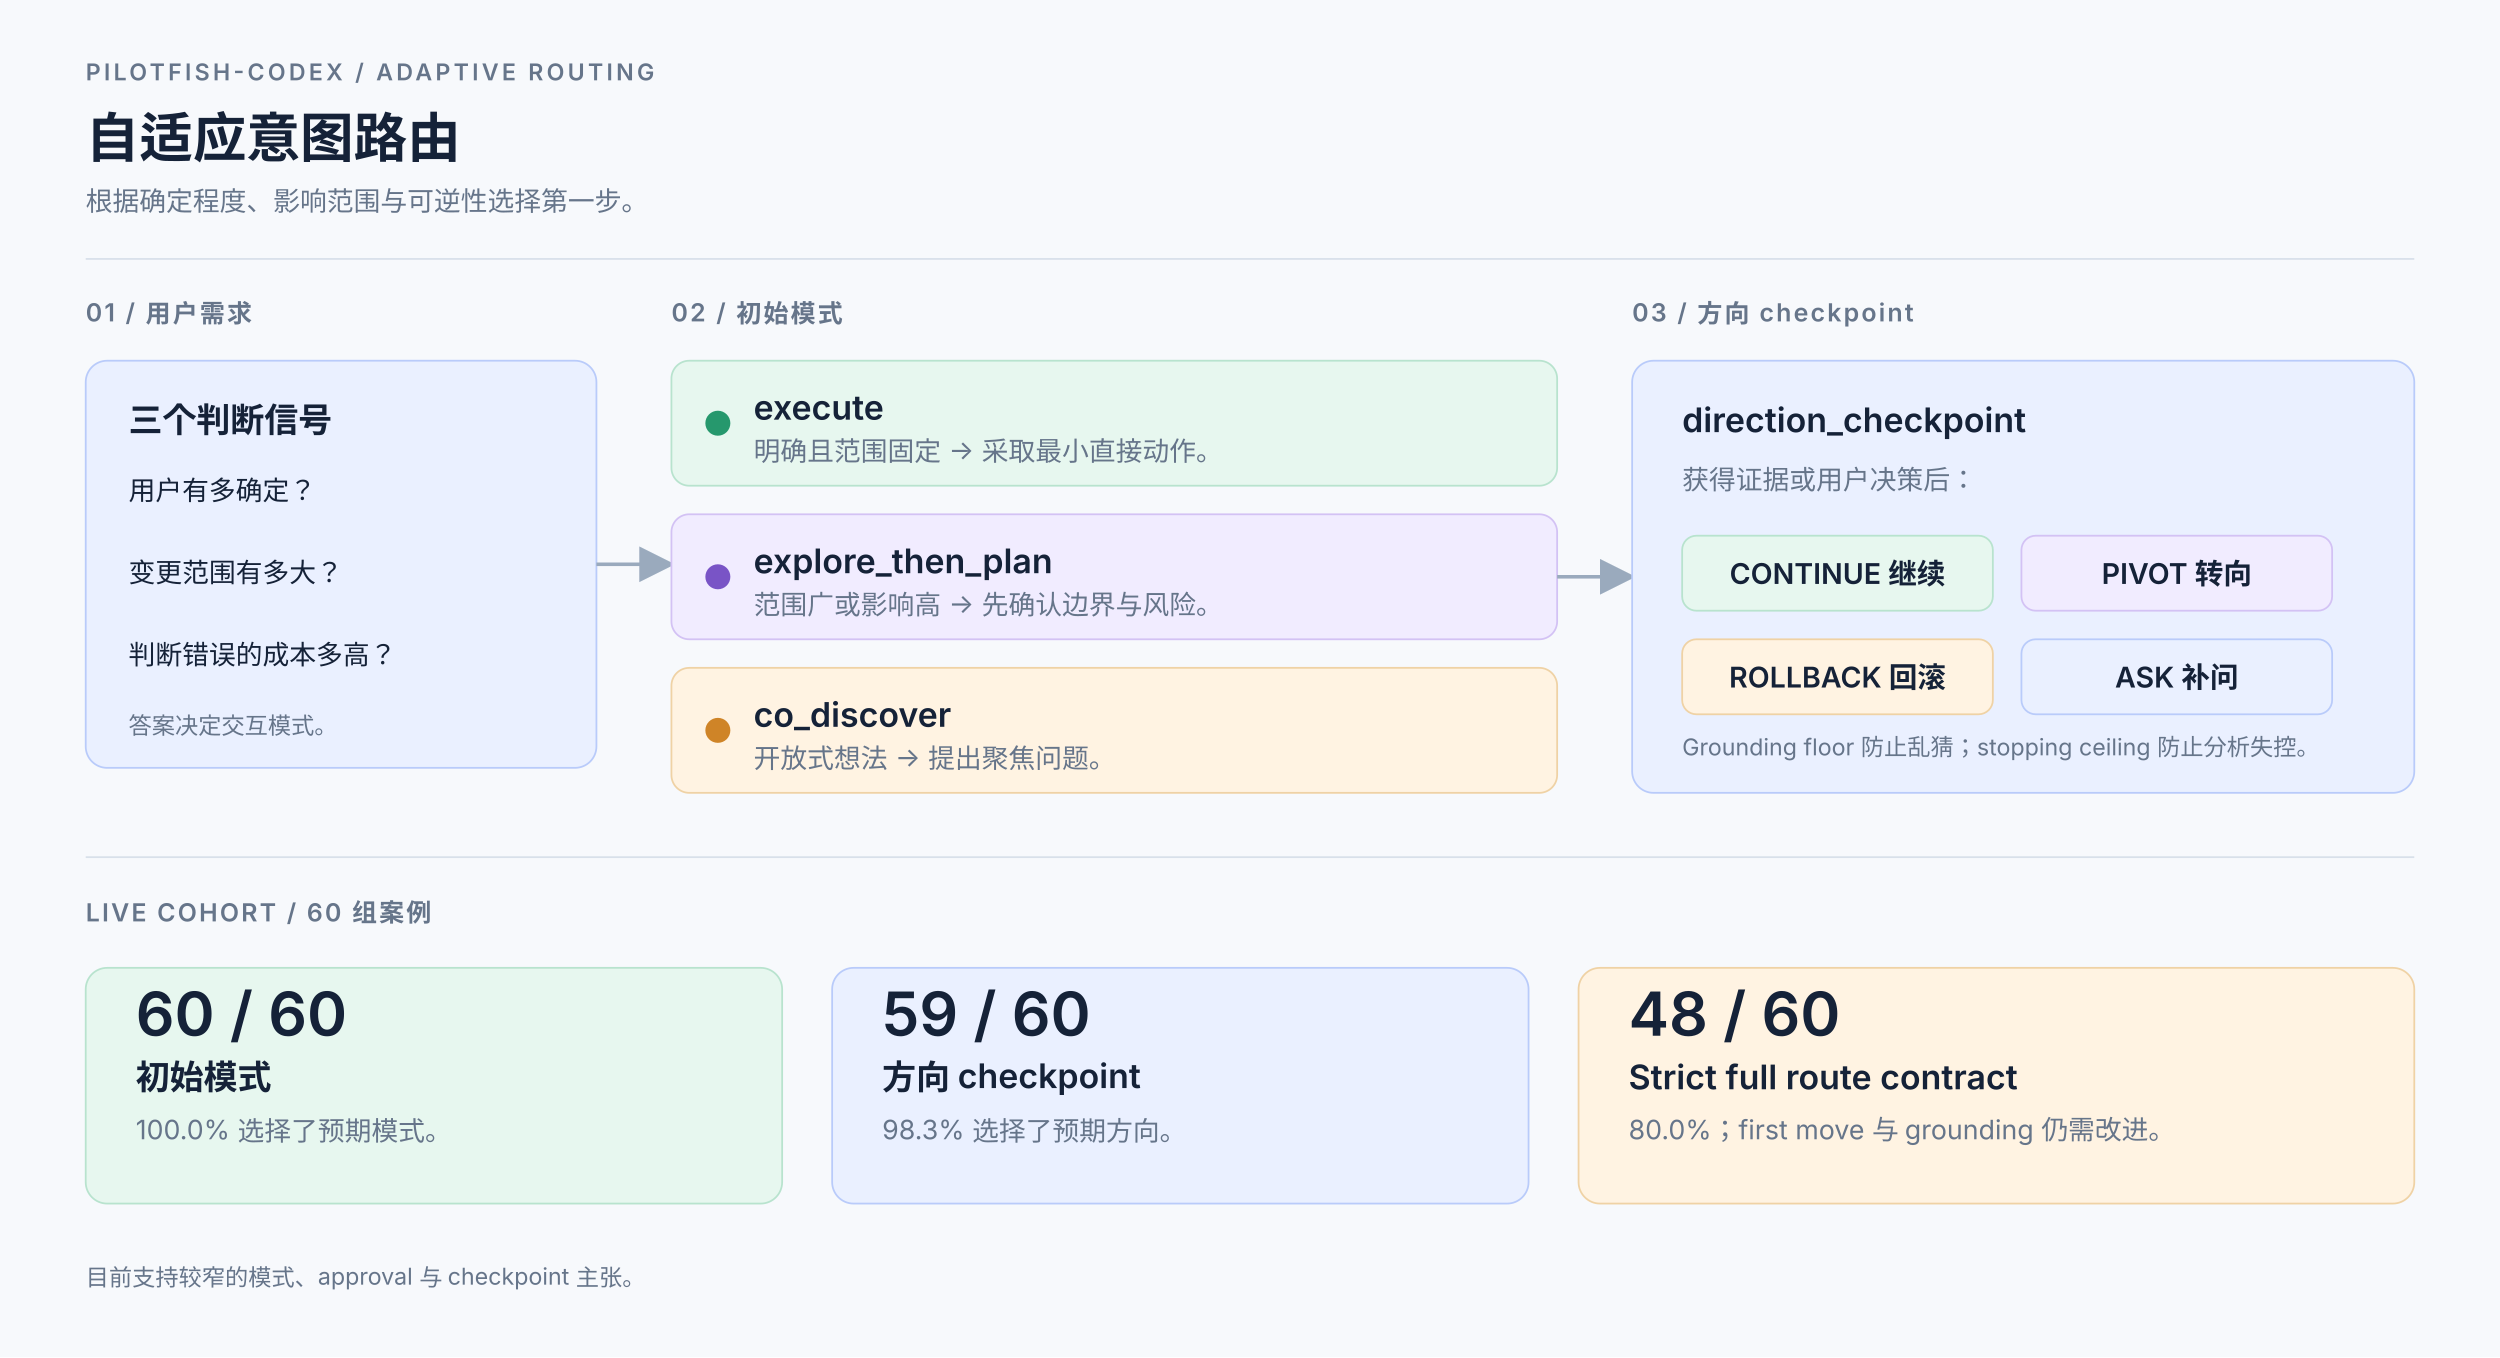
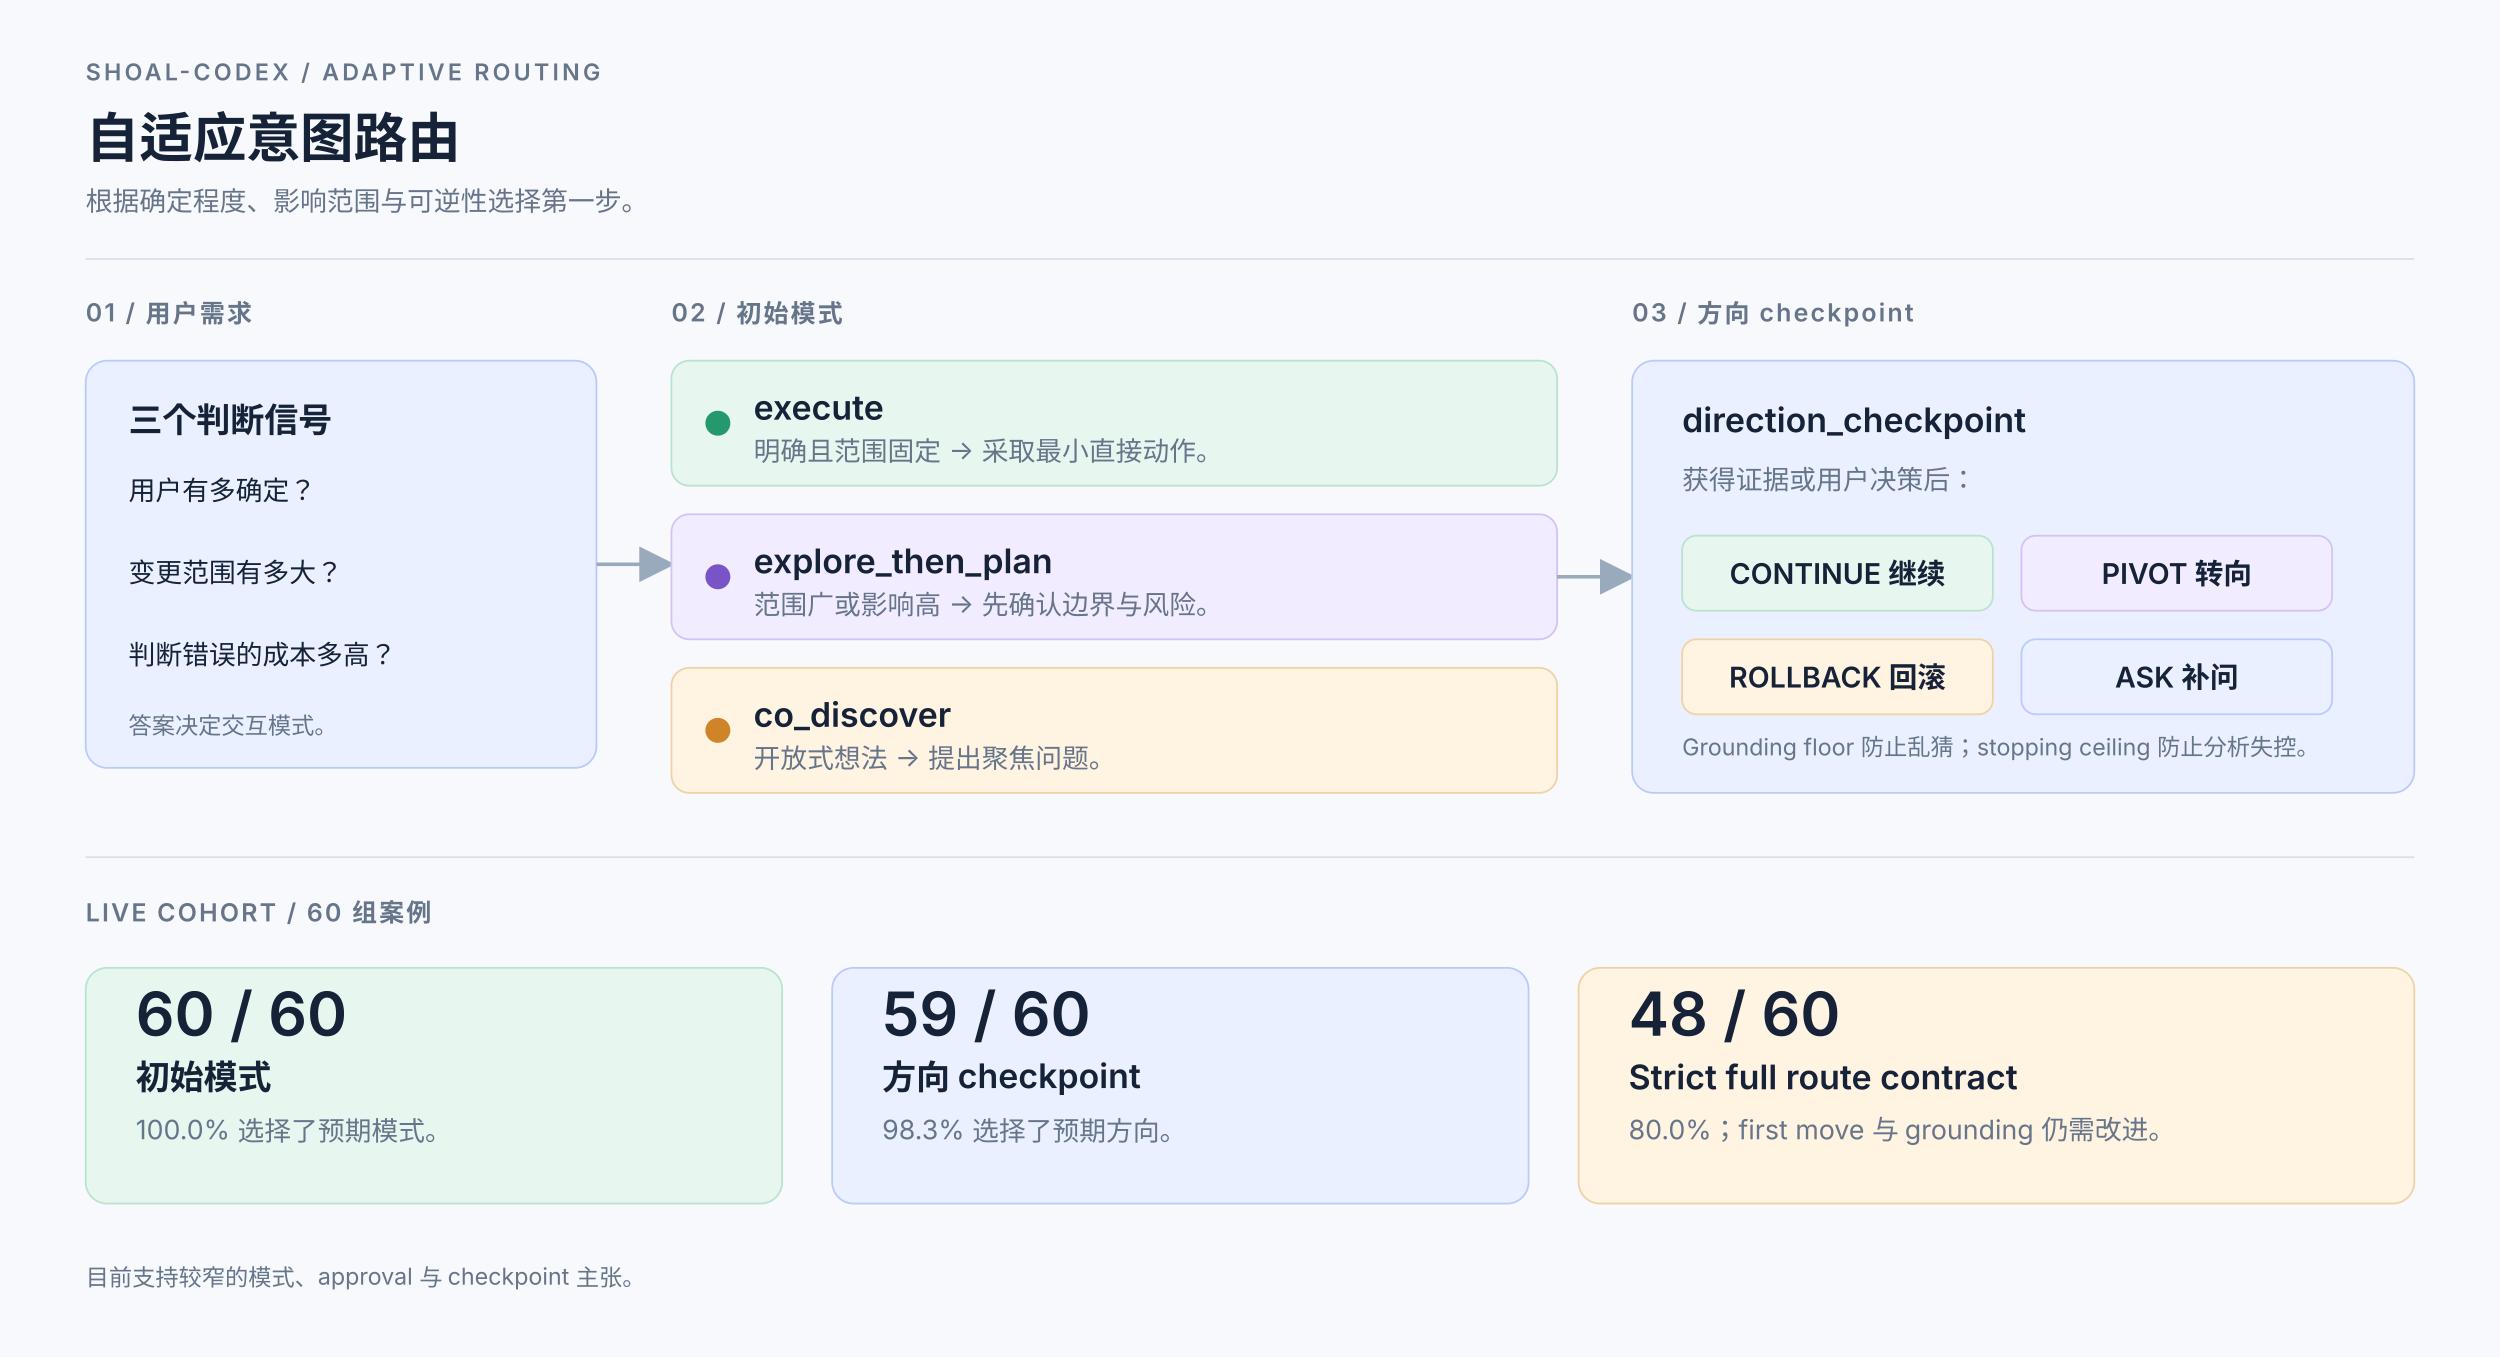
<svg xmlns="http://www.w3.org/2000/svg" viewBox="0 0 1400 760" role="img" aria-labelledby="title desc">
  <defs>
    <marker id="arrow" markerWidth="10" markerHeight="10" refX="9" refY="5" orient="auto">
      <path d="M0,0 L10,5 L0,10 Z" class="arrow" />
    </marker>
    <style>
      .bg { fill: #f7f9fc; } .fg { fill: #152238; } .muted { fill: #66758a; }
      .line { stroke: #d8e0ea; } .route { stroke: #9aaabd; }
      .blue { fill: #3f6fe5; } .purple { fill: #7954c6; } .amber { fill: #cf8427; } .green { fill: #26986d; }
      .soft-blue { fill: #eaf0ff; stroke: #b9cbfa; } .soft-purple { fill: #f1ecff; stroke: #d3c2f4; }
      .soft-amber { fill: #fff3e2; stroke: #efd2a5; } .soft-green { fill: #e7f7ef; stroke: #b8e3ce; }
      .kicker { font: 600 13px -apple-system, BlinkMacSystemFont, "Segoe UI", sans-serif; letter-spacing: 1.8px; }
      .title { font: 600 30px -apple-system, BlinkMacSystemFont, "Segoe UI", sans-serif; }
      .section { font: 600 14px -apple-system, BlinkMacSystemFont, "Segoe UI", sans-serif; letter-spacing: 1.2px; }
      .label { font: 600 19px -apple-system, BlinkMacSystemFont, "Segoe UI", sans-serif; }
      .small { font: 400 15px -apple-system, BlinkMacSystemFont, "Segoe UI", sans-serif; }
      .stat { font: 600 34px -apple-system, BlinkMacSystemFont, "Segoe UI", sans-serif; }
      .value { font: 600 16px -apple-system, BlinkMacSystemFont, "Segoe UI", sans-serif; }
      .tiny { font: 400 13px -apple-system, BlinkMacSystemFont, "Segoe UI", sans-serif; }
      .arrow { fill: #9aaabd; }
      @media (prefers-color-scheme: dark) {
        .bg { fill: #101827; } .fg { fill: #f3f6fb; } .muted { fill: #a6b3c5; }
        .line { stroke: #314054; } .route { stroke: #708198; }
        .soft-blue { fill: #1b2d59; stroke: #4768af; } .soft-purple { fill: #302347; stroke: #6d55a2; }
        .soft-amber { fill: #49341d; stroke: #9d743f; } .soft-green { fill: #1b4233; stroke: #438f6d; }
        .arrow { fill: #708198; }
      }
    </style>
  </defs>
  <rect width="1400" height="760" class="bg" />
-   <text x="48" y="45" class="kicker muted">PILOTFISH-CODEX / ADAPTIVE ROUTING</text>
+   <text x="48" y="45" class="kicker muted">SHOAL-CODEX / ADAPTIVE ROUTING</text>
  <text x="48" y="88" class="title fg">自适应意图路由</text>
  <text x="48" y="118" class="small muted">根据确定程度、影响范围与可逆性选择第一步。</text>
  <line x1="48" y1="145" x2="1352" y2="145" class="line" />
  <text x="48" y="180" class="section muted">01 / 用户需求</text>
  <rect x="48" y="202" width="286" height="228" rx="12" class="soft-blue" />
  <text x="72" y="242" class="label fg">三个判断信号</text>
  <text x="72" y="280" class="small fg">用户有多确定？</text>
  <text x="72" y="326" class="small fg">变更范围有多大？</text>
  <text x="72" y="372" class="small fg">判断错误的成本多高？</text>
  <text x="72" y="411" class="tiny muted">答案决定交互模式。</text>
  <path d="M334 316 H376" fill="none" stroke-width="2" class="route" marker-end="url(#arrow)" />
  <text x="376" y="180" class="section muted">02 / 初始模式</text>
  <rect x="376" y="202" width="496" height="70" rx="10" class="soft-green" />
  <circle cx="402" cy="237" r="7" class="green" />
  <text x="422" y="235" class="label fg">execute</text>
  <text x="422" y="258" class="small muted">明确且范围固定 → 采取最小直接动作。</text>
  <rect x="376" y="288" width="496" height="70" rx="10" class="soft-purple" />
  <circle cx="402" cy="323" r="7" class="purple" />
  <text x="422" y="321" class="label fg">explore_then_plan</text>
  <text x="422" y="344" class="small muted">范围广或影响高 → 先确认边界与风险。</text>
  <rect x="376" y="374" width="496" height="70" rx="10" class="soft-amber" />
  <circle cx="402" cy="409" r="7" class="amber" />
  <text x="422" y="407" class="label fg">co_discover</text>
  <text x="422" y="430" class="small muted">开放式想法 → 提出聚焦问题。</text>
  <path d="M872 323 H914" fill="none" stroke-width="2" class="route" marker-end="url(#arrow)" />
  <text x="914" y="180" class="section muted">03 / 方向 checkpoint</text>
  <rect x="914" y="202" width="438" height="242" rx="12" class="soft-blue" />
  <text x="942" y="242" class="label fg">direction_checkpoint</text>
  <text x="942" y="274" class="small muted">获得证据或用户决策后：</text>
  <rect x="942" y="300" width="174" height="42" rx="8" class="soft-green" />
  <text x="1029" y="327" text-anchor="middle" class="value fg">CONTINUE 继续</text>
  <rect x="1132" y="300" width="174" height="42" rx="8" class="soft-purple" />
  <text x="1219" y="327" text-anchor="middle" class="value fg">PIVOT 转向</text>
  <rect x="942" y="358" width="174" height="42" rx="8" class="soft-amber" />
  <text x="1029" y="385" text-anchor="middle" class="value fg">ROLLBACK 回滚</text>
  <rect x="1132" y="358" width="174" height="42" rx="8" class="soft-blue" />
  <text x="1219" y="385" text-anchor="middle" class="value fg">ASK 补问</text>
  <text x="942" y="423" class="tiny muted">Grounding floor 防止乱猜；stopping ceiling 防止分析失控。</text>
  <line x1="48" y1="480" x2="1352" y2="480" class="line" />
  <text x="48" y="516" class="section muted">LIVE COHORT / 60 组案例</text>
  <rect x="48" y="542" width="390" height="132" rx="12" class="soft-green" />
  <text x="76" y="580" class="stat fg">60 / 60</text>
  <text x="76" y="610" class="label fg">初始模式</text>
  <text x="76" y="638" class="small muted">100.0% 选择了预期模式。</text>
  <rect x="466" y="542" width="390" height="132" rx="12" class="soft-blue" />
  <text x="494" y="580" class="stat fg">59 / 60</text>
  <text x="494" y="610" class="label fg">方向 checkpoint</text>
  <text x="494" y="638" class="small muted">98.3% 选择了预期方向。</text>
  <rect x="884" y="542" width="468" height="132" rx="12" class="soft-amber" />
  <text x="912" y="580" class="stat fg">48 / 60</text>
  <text x="912" y="610" class="label fg">Strict full route contract</text>
  <text x="912" y="638" class="small muted">80.0%；first move 与 grounding 仍需改进。</text>
  <text x="48" y="720" class="tiny muted">目前支持较窄的模式、approval 与 checkpoint 主张。</text>
</svg>
